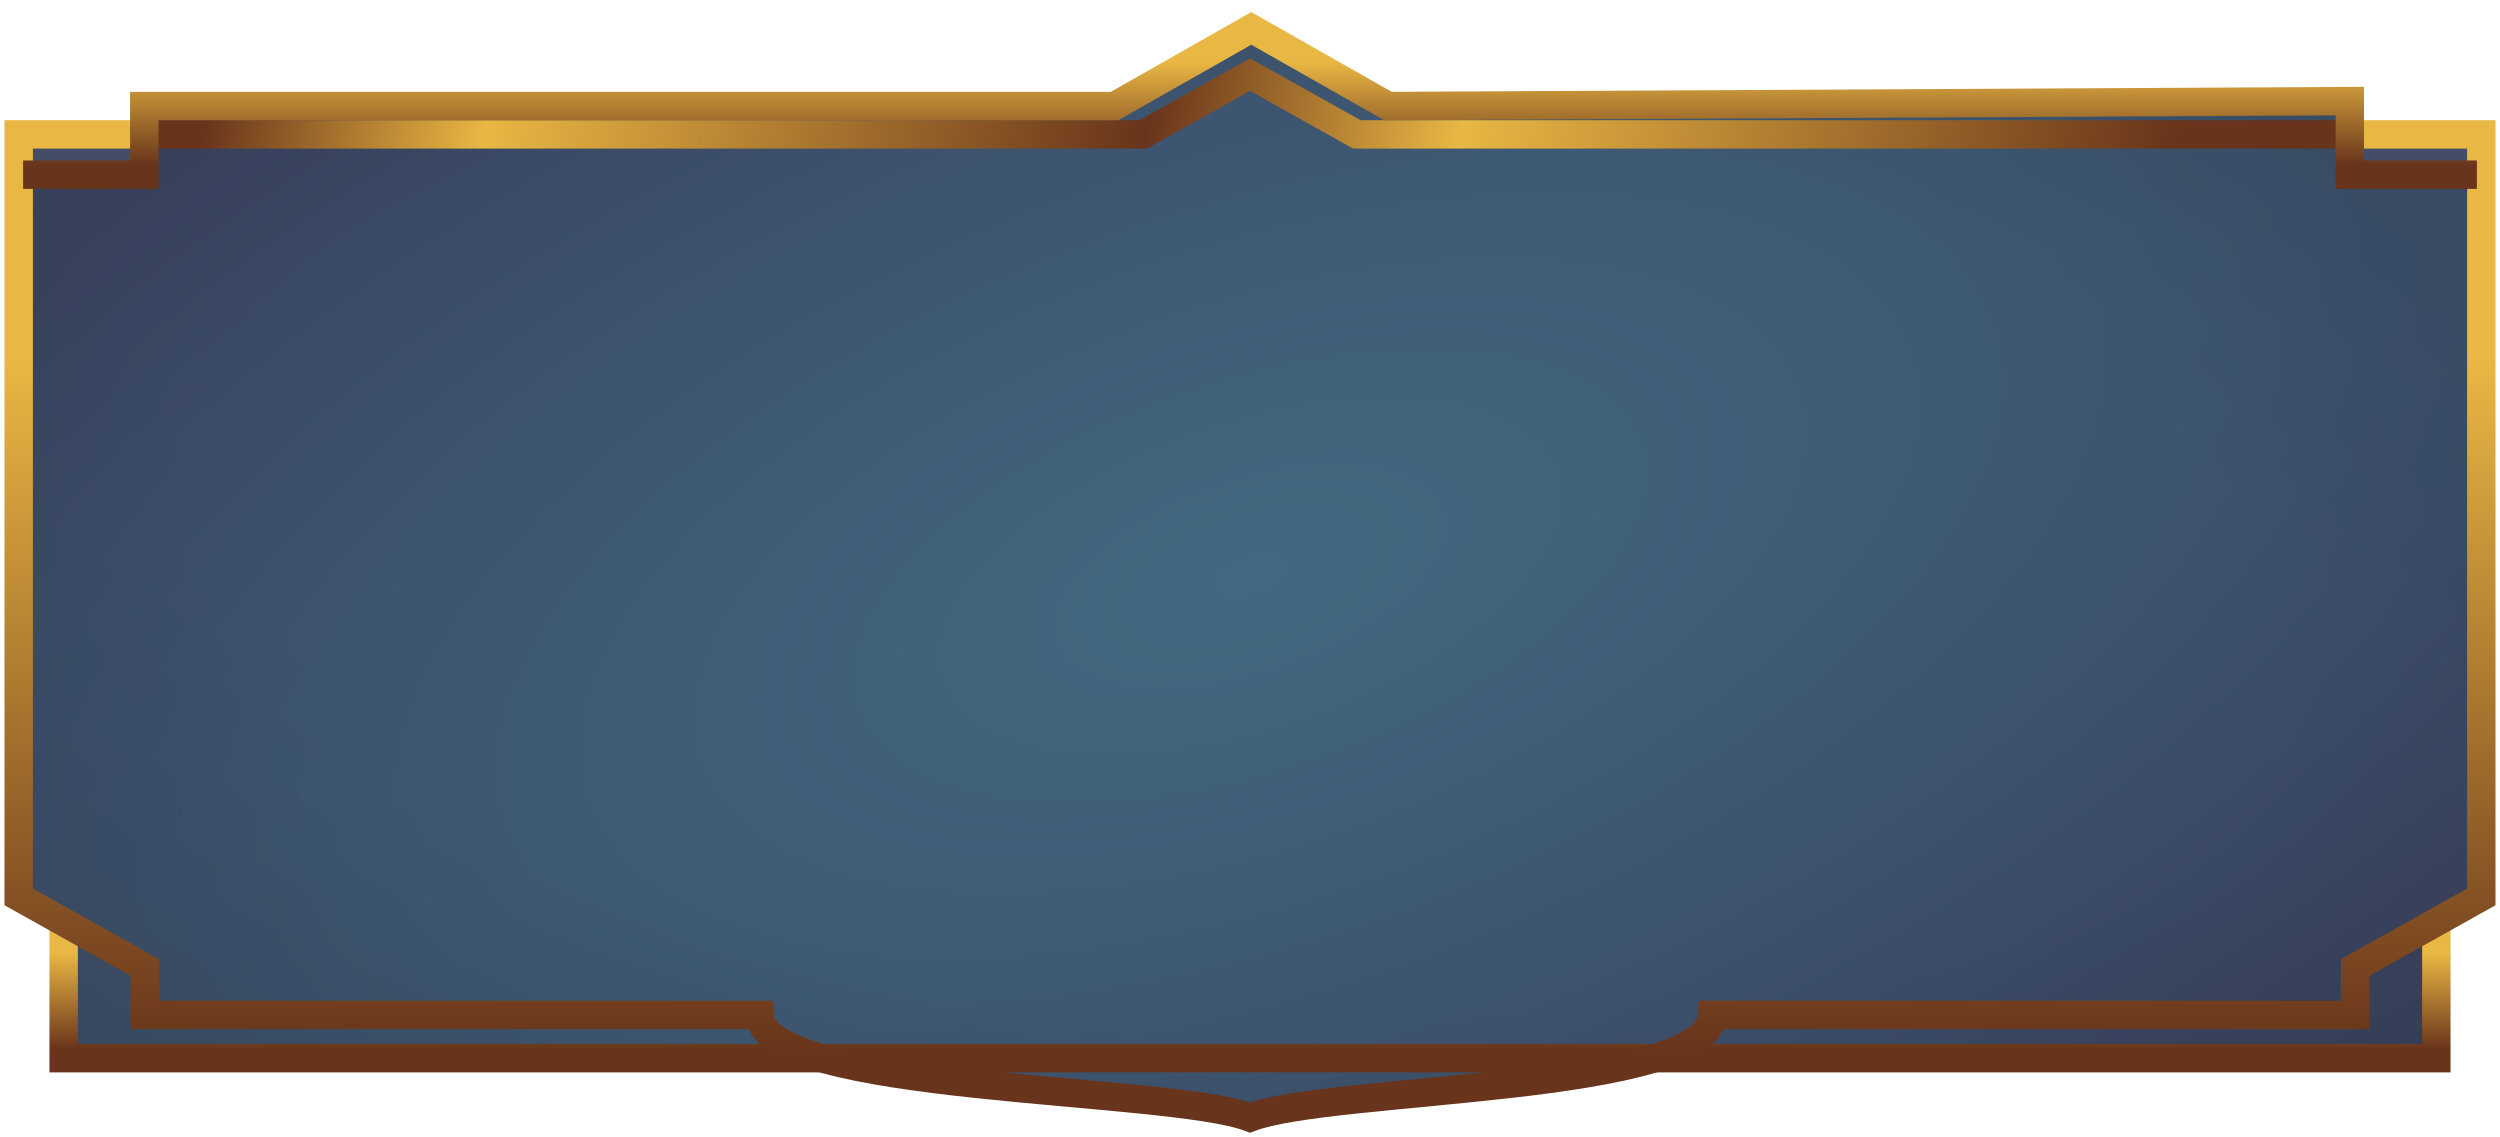
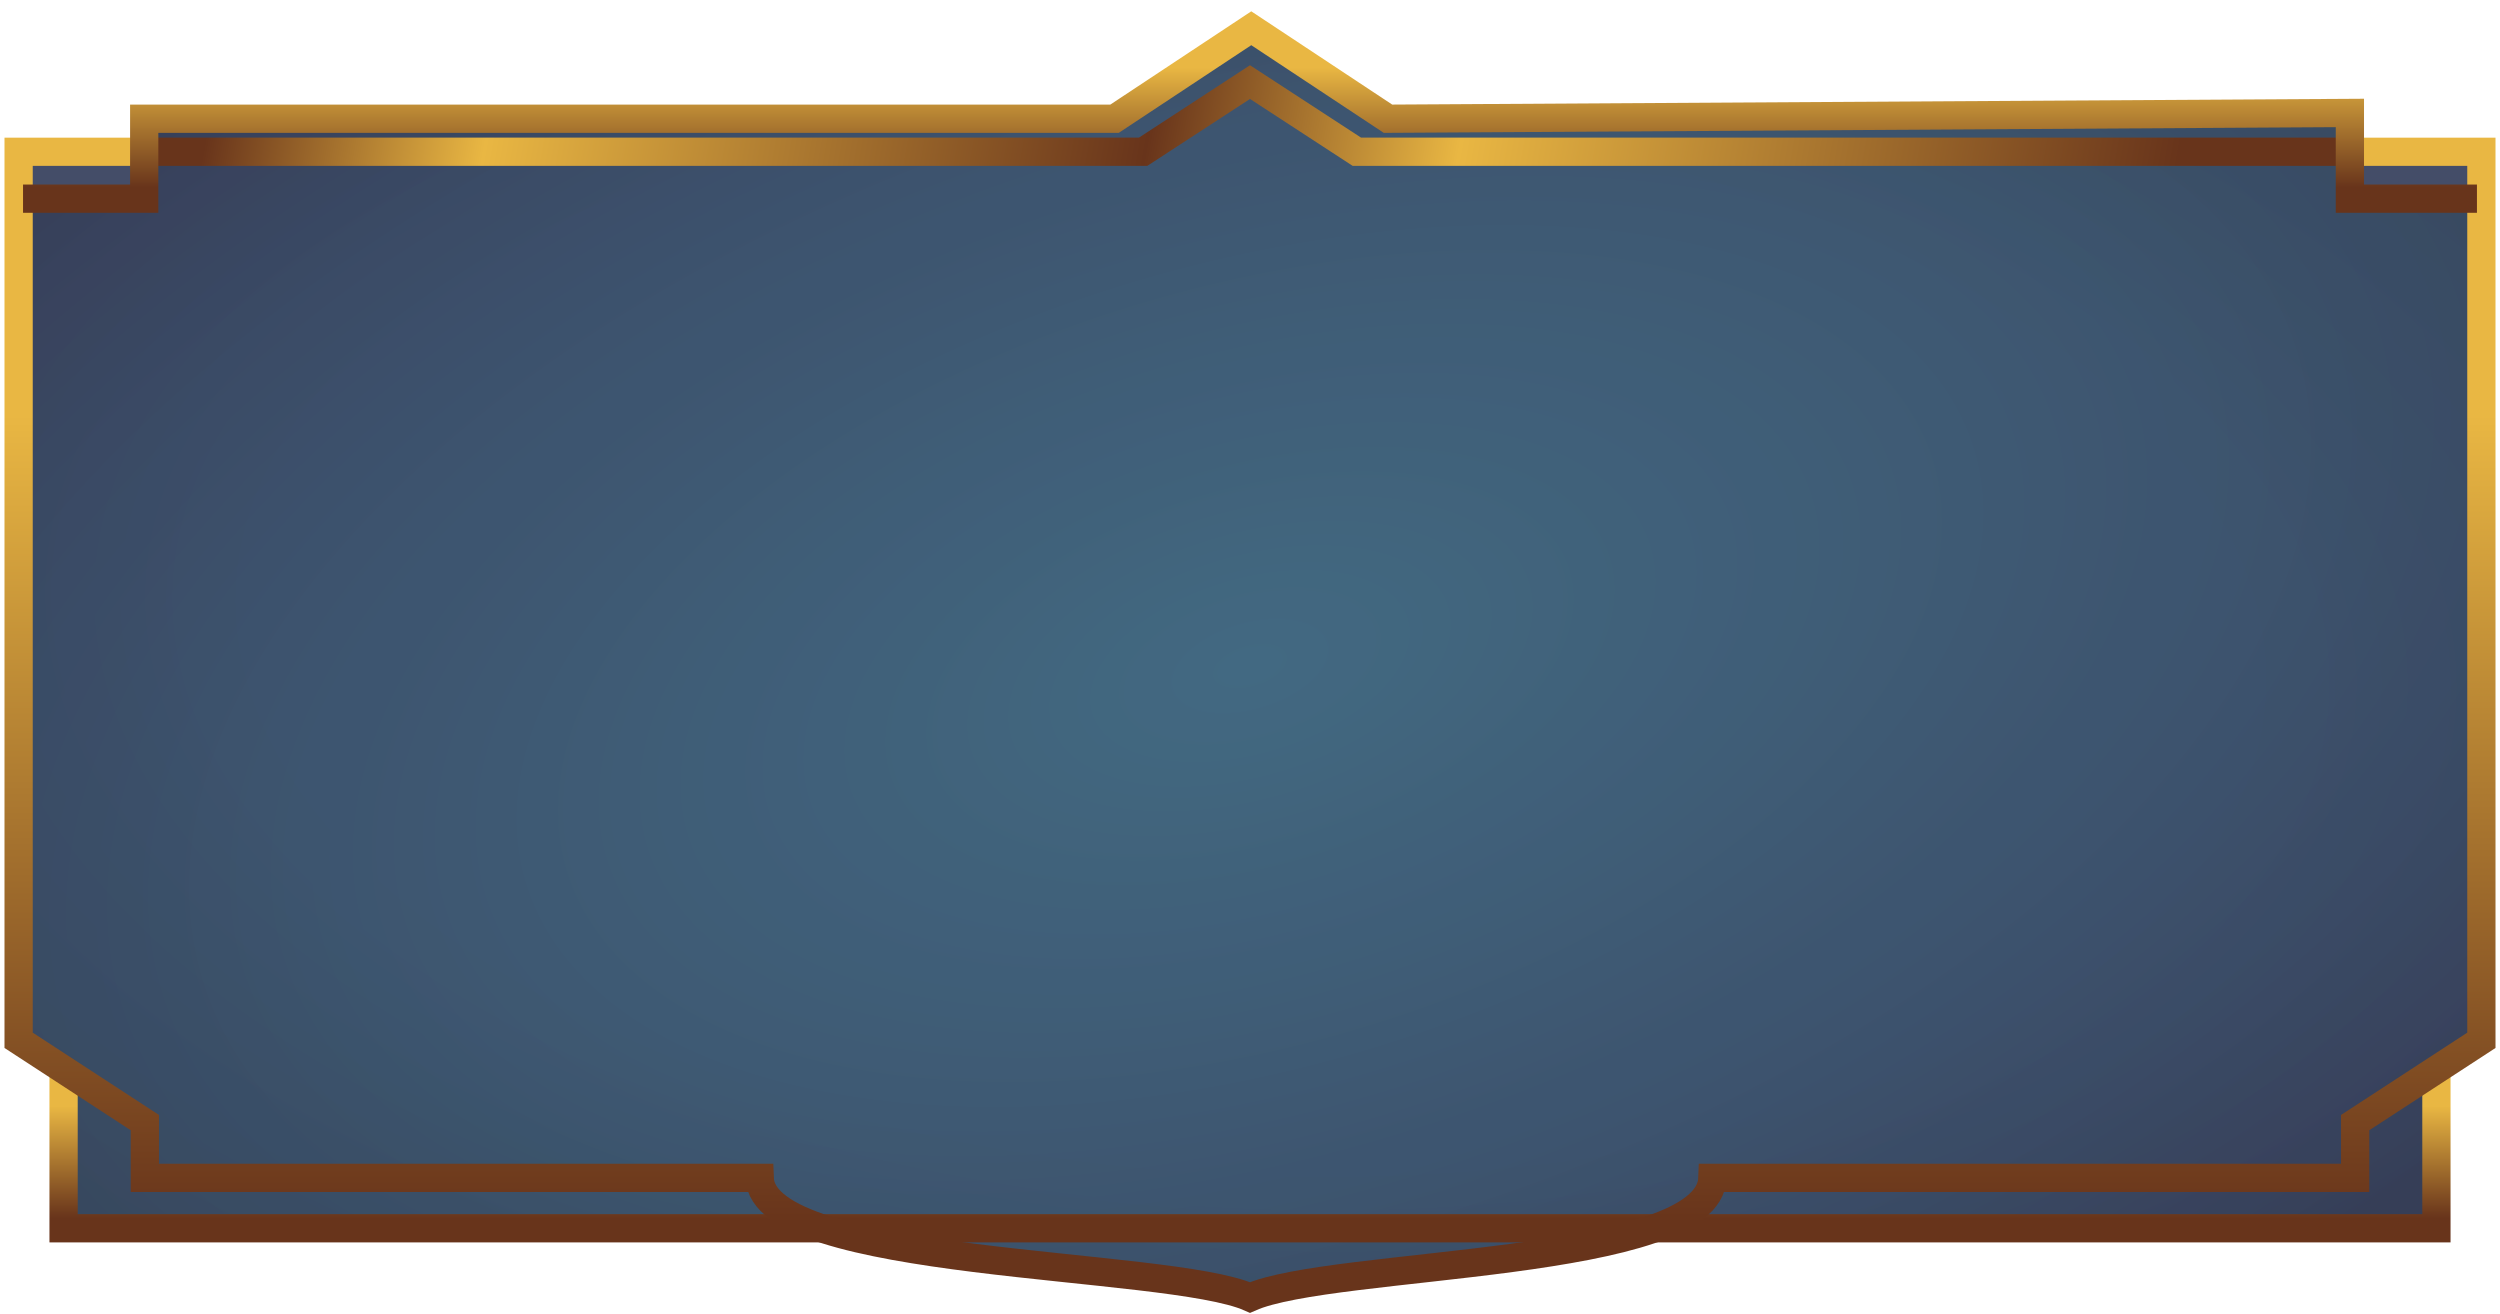
- <svg xmlns="http://www.w3.org/2000/svg" width="176" height="80" viewBox="0 0 176 80" fill="none">
-   <rect x="1.513" y="9.556" width="8.837" height="2.637" fill="#242E4E" fill-opacity="0.85" />
-   <rect x="165.682" y="9.556" width="8.837" height="2.637" fill="#242E4E" fill-opacity="0.85" />
+ <svg xmlns="http://www.w3.org/2000/svg" width="177" height="93" viewBox="0 0 177 93" fill="none">
+   <rect x="1.516" y="10.854" width="8.888" height="3.09" fill="#242E4E" fill-opacity="0.85" />
+   <rect x="166.628" y="10.854" width="8.888" height="3.09" fill="#242E4E" fill-opacity="0.85" />
  <g opacity="0.9">
-     <path d="M78.705 7.515H10.934H10.148V12.332H1V63.029L4.541 65V69.872V74.528H56.577C64.081 77.324 86.082 77.373 88.049 78.796C90.111 76.736 110.278 77.619 116.844 74.528H163.744H171.361V65L175 63.029V12.387H165.361V7.296L97.492 7.515L88.049 2.259L78.705 7.515Z" fill="url(#paint0_radial_821763_369)" />
-     <path d="M78.705 7.515H10.934H10.148V12.332H1V63.029L4.541 65V69.872V74.528H56.577C64.081 77.324 86.082 77.373 88.049 78.796C90.111 76.736 110.278 77.619 116.844 74.528H163.744H171.361V65L175 63.029V12.387H165.361V7.296L97.492 7.515L88.049 2.259L78.705 7.515Z" fill="url(#paint1_radial_821763_369)" fill-opacity="0.6" />
+     <path d="M79.151 8.462H10.992H10.2V14.108H1V73.521L4.561 75.831V81.541V86.997H56.896C64.443 90.275 86.571 90.331 88.549 91.999C90.623 89.585 110.906 90.62 117.509 86.997H164.679H172.34V75.831L176 73.521V14.172H166.305V8.206L98.046 8.462L88.549 2.303L79.151 8.462Z" fill="url(#paint0_radial_821763_369)" />
+     <path d="M79.151 8.462H10.992H10.2V14.108H1V73.521L4.561 75.831V81.541V86.997H56.896C64.443 90.275 86.571 90.331 88.549 91.999C90.623 89.585 110.906 90.62 117.509 86.997H164.679H172.34V75.831L176 73.521V14.172H166.305V8.206L98.046 8.462L88.549 2.303L79.151 8.462Z" fill="url(#paint1_radial_821763_369)" fill-opacity="0.6" />
  </g>
-   <path d="M4.482 64.912V74.497H80.528H95.472H171.518V64.912" stroke="url(#paint2_linear_821763_369)" stroke-width="2" stroke-miterlimit="10" />
-   <path d="M165.19 9.462H95.523L88 5.253L80.477 9.462H10.427" stroke="url(#paint3_linear_821763_369)" stroke-width="2" stroke-miterlimit="10" />
-   <path d="M10.202 9.462H1.316V63.142L10.202 68.113V71.451H53.481C53.693 76.934 82.201 76.472 88 78.678C93.799 76.472 120.343 76.933 120.555 71.451H165.797V68.113L174.683 63.142V9.462H165.426" stroke="url(#paint4_linear_821763_369)" stroke-width="2" stroke-miterlimit="10" />
-   <path d="M1.627 12.296H10.157V7.466H78.463L88.089 2L97.714 7.466L165.427 7.117V12.296H174.372" stroke="url(#paint5_linear_821763_369)" stroke-width="2" stroke-miterlimit="10" />
+   <path d="M4.502 75.728V86.962H80.985H96.015H172.498V75.728" stroke="url(#paint2_linear_821763_369)" stroke-width="2" stroke-miterlimit="10" />
+   <path d="M166.133 10.744H96.066L88.499 5.812L80.933 10.744H10.48" stroke="url(#paint3_linear_821763_369)" stroke-width="2" stroke-miterlimit="10" />
+   <path d="M10.255 10.745H1.318V73.654L10.255 79.48V83.392H53.783C53.996 89.818 82.668 89.276 88.5 91.862C94.332 89.276 121.029 89.817 121.242 83.392H166.745V79.48L175.682 73.654V10.745H166.371" stroke="url(#paint4_linear_821763_369)" stroke-width="2" stroke-miterlimit="10" />
+   <path d="M1.631 14.066H10.21V8.406H78.909L88.589 2L98.27 8.406L166.372 7.997V14.066H175.368" stroke="url(#paint5_linear_821763_369)" stroke-width="2" stroke-miterlimit="10" />
  <defs>
-     <radialGradient id="paint0_radial_821763_369" cx="0" cy="0" r="1" gradientUnits="userSpaceOnUse" gradientTransform="translate(88.0814 38.9533) rotate(93.9697) scale(104.827 226.585)">
+     <radialGradient id="paint0_radial_821763_369" cx="0" cy="0" r="1" gradientUnits="userSpaceOnUse" gradientTransform="translate(88.5818 45.3063) rotate(93.4082) scale(122.773 228.031)">
      <stop offset="0.3" stop-color="#242E4E" />
      <stop offset="0.575" stop-color="#121727" />
      <stop offset="0.765" stop-color="#202946" />
      <stop offset="0.858" stop-color="#212A48" />
    </radialGradient>
-     <radialGradient id="paint1_radial_821763_369" cx="0" cy="0" r="1" gradientUnits="userSpaceOnUse" gradientTransform="translate(88 40.5275) rotate(-109.137) scale(59.8462 127.937)">
+     <radialGradient id="paint1_radial_821763_369" cx="0" cy="0" r="1" gradientUnits="userSpaceOnUse" gradientTransform="translate(88.5 47.1511) rotate(-106.583) scale(69.1355 130.534)">
      <stop stop-color="#34778E" />
      <stop offset="1" stop-color="#242E4E" />
    </radialGradient>
-     <linearGradient id="paint2_linear_821763_369" x1="88" y1="74.497" x2="88" y2="64.912" gradientUnits="userSpaceOnUse">
+     <linearGradient id="paint2_linear_821763_369" x1="88.5" y1="86.961" x2="88.5" y2="75.728" gradientUnits="userSpaceOnUse">
      <stop offset="0.065" stop-color="#68341B" />
      <stop offset="0.77" stop-color="#E9B743" />
      <stop offset="0.98" stop-color="#E9B743" />
    </linearGradient>
-     <linearGradient id="paint3_linear_821763_369" x1="12.159" y1="2.692" x2="160.132" y2="33.23" gradientUnits="userSpaceOnUse">
+     <linearGradient id="paint3_linear_821763_369" x1="12.223" y1="2.81" x2="162.666" y2="29.455" gradientUnits="userSpaceOnUse">
      <stop offset="0.023" stop-color="#68341B" />
      <stop offset="0.151" stop-color="#E9B743" />
      <stop offset="0.453" stop-color="#68341B" />
      <stop offset="0.596" stop-color="#E9B743" />
      <stop offset="0.925" stop-color="#68341B" />
    </linearGradient>
-     <linearGradient id="paint4_linear_821763_369" x1="88" y1="78.673" x2="88" y2="9.462" gradientUnits="userSpaceOnUse">
+     <linearGradient id="paint4_linear_821763_369" x1="88.5" y1="91.856" x2="88.5" y2="10.745" gradientUnits="userSpaceOnUse">
      <stop offset="0.065" stop-color="#68341B" />
      <stop offset="0.77" stop-color="#E9B743" />
      <stop offset="0.98" stop-color="#E9B743" />
    </linearGradient>
-     <linearGradient id="paint5_linear_821763_369" x1="87.999" y1="12.295" x2="87.999" y2="2" gradientUnits="userSpaceOnUse">
+     <linearGradient id="paint5_linear_821763_369" x1="88.5" y1="14.066" x2="88.5" y2="2" gradientUnits="userSpaceOnUse">
      <stop offset="0.065" stop-color="#68341B" />
      <stop offset="0.77" stop-color="#E9B743" />
      <stop offset="0.98" stop-color="#E9B743" />
    </linearGradient>
  </defs>
</svg>
